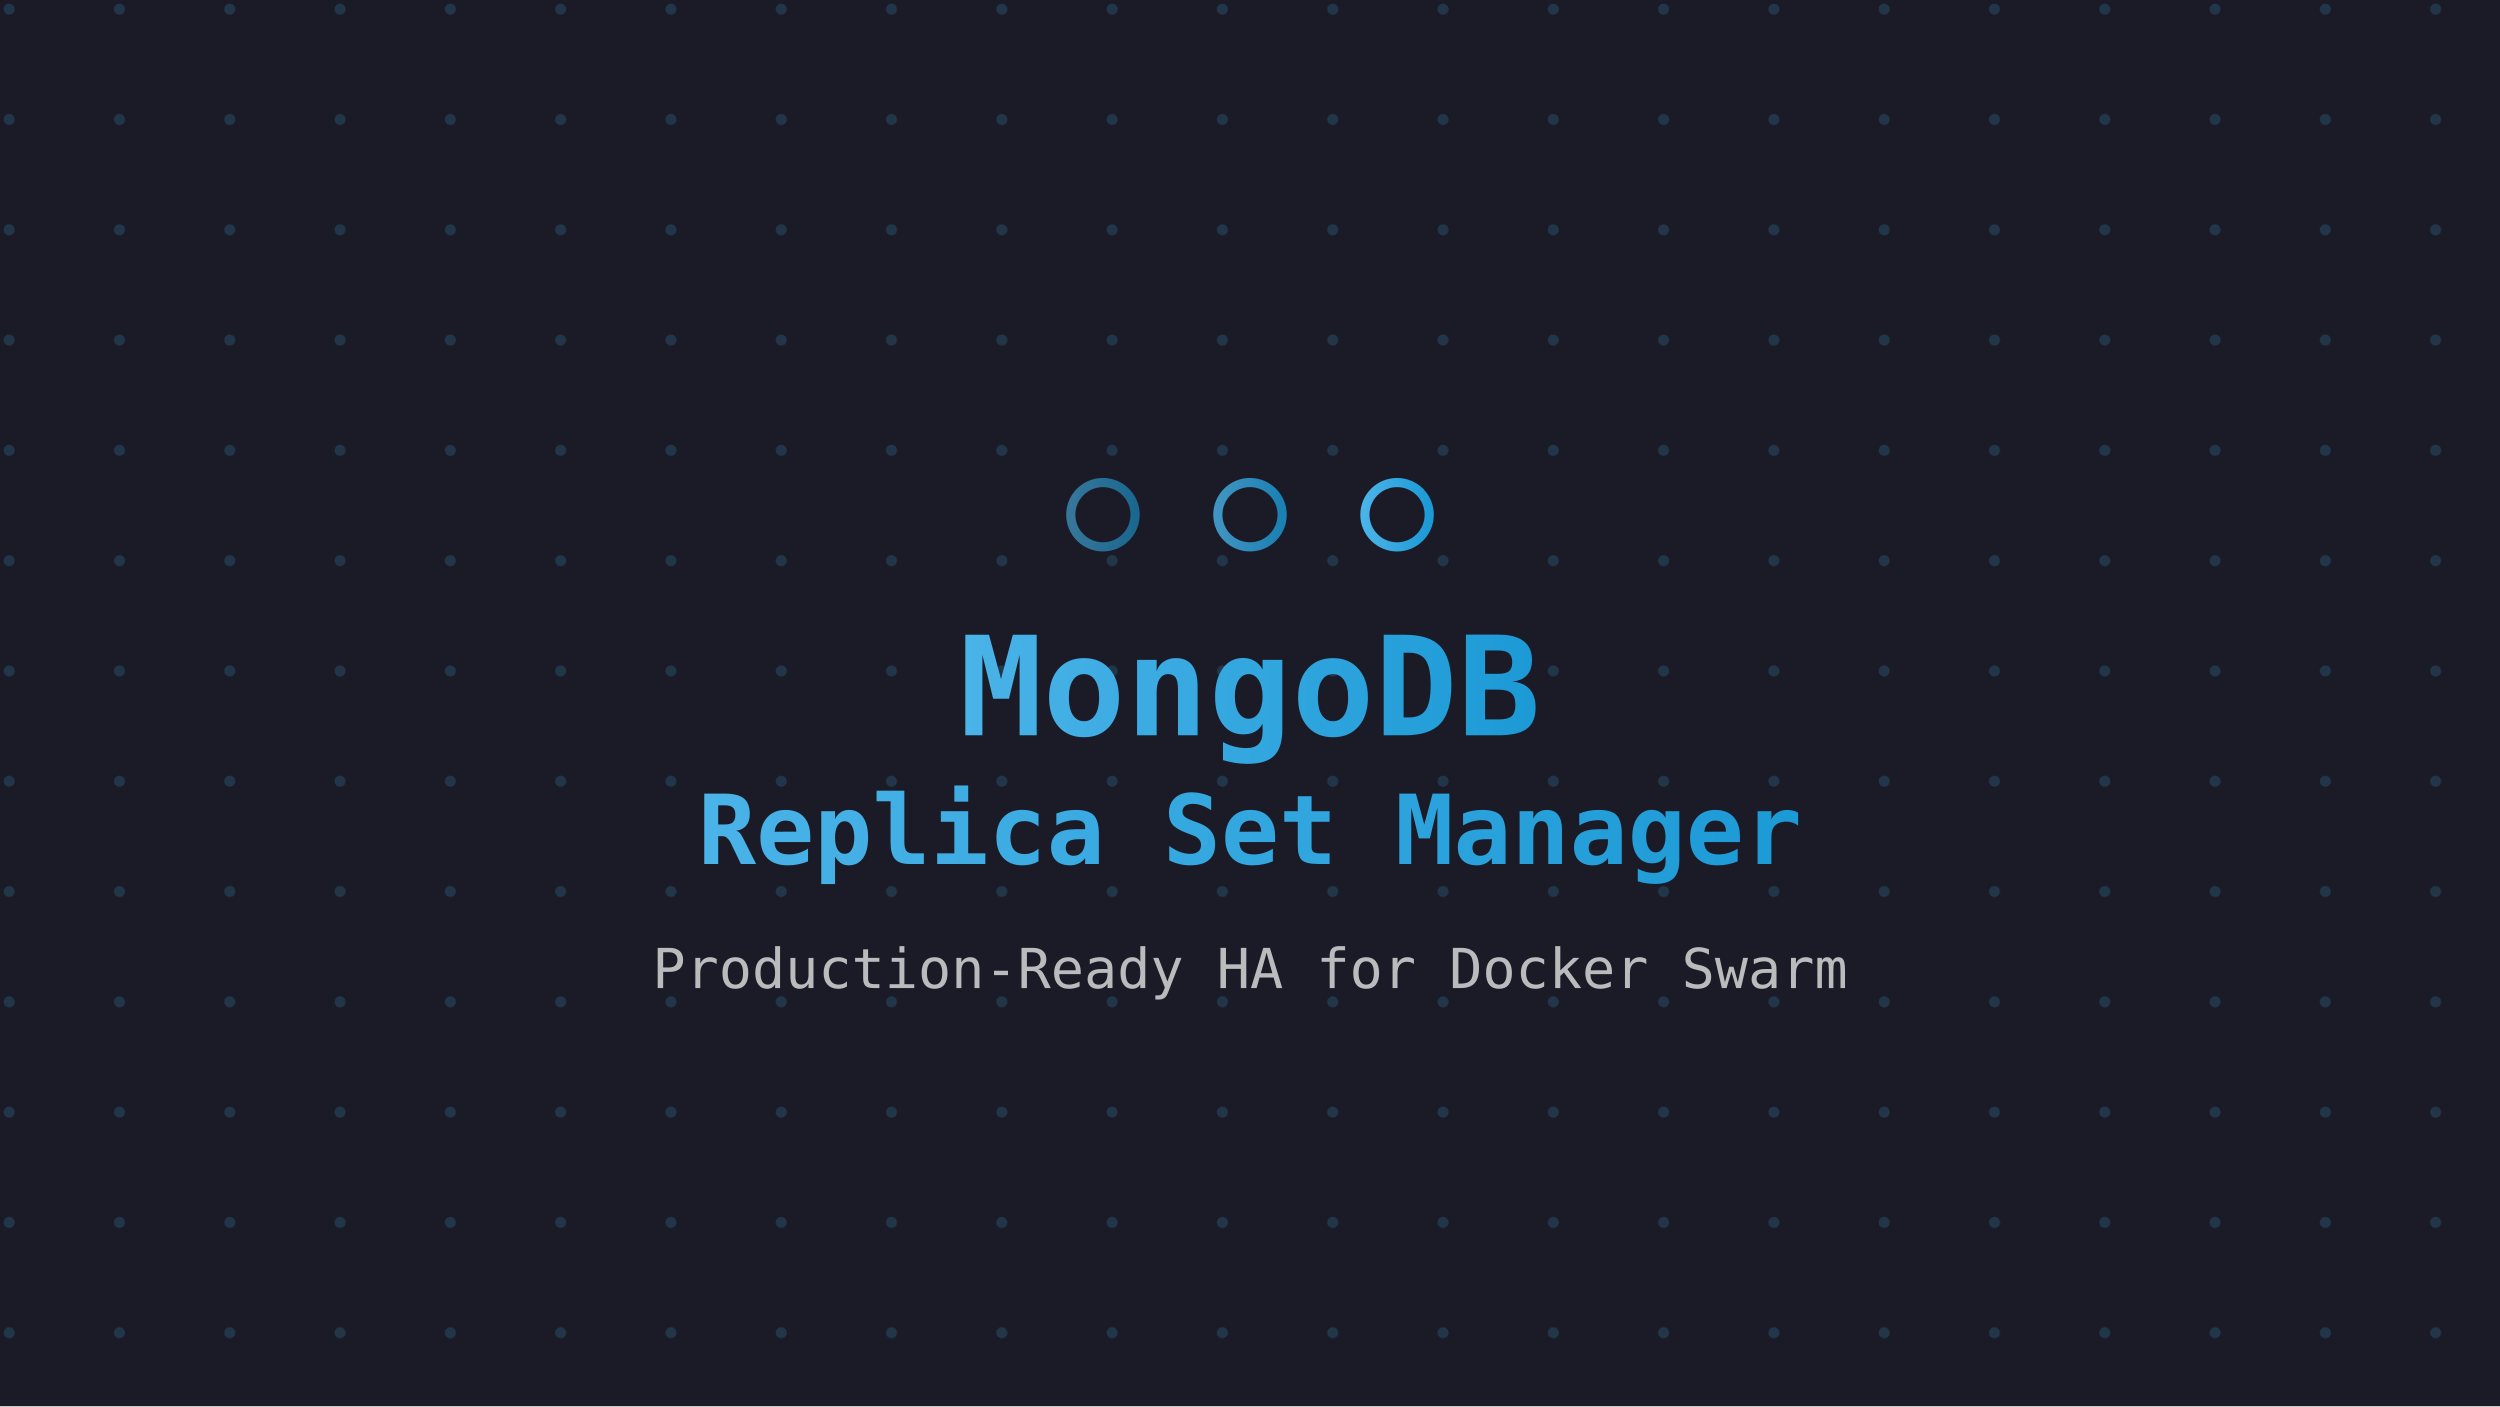
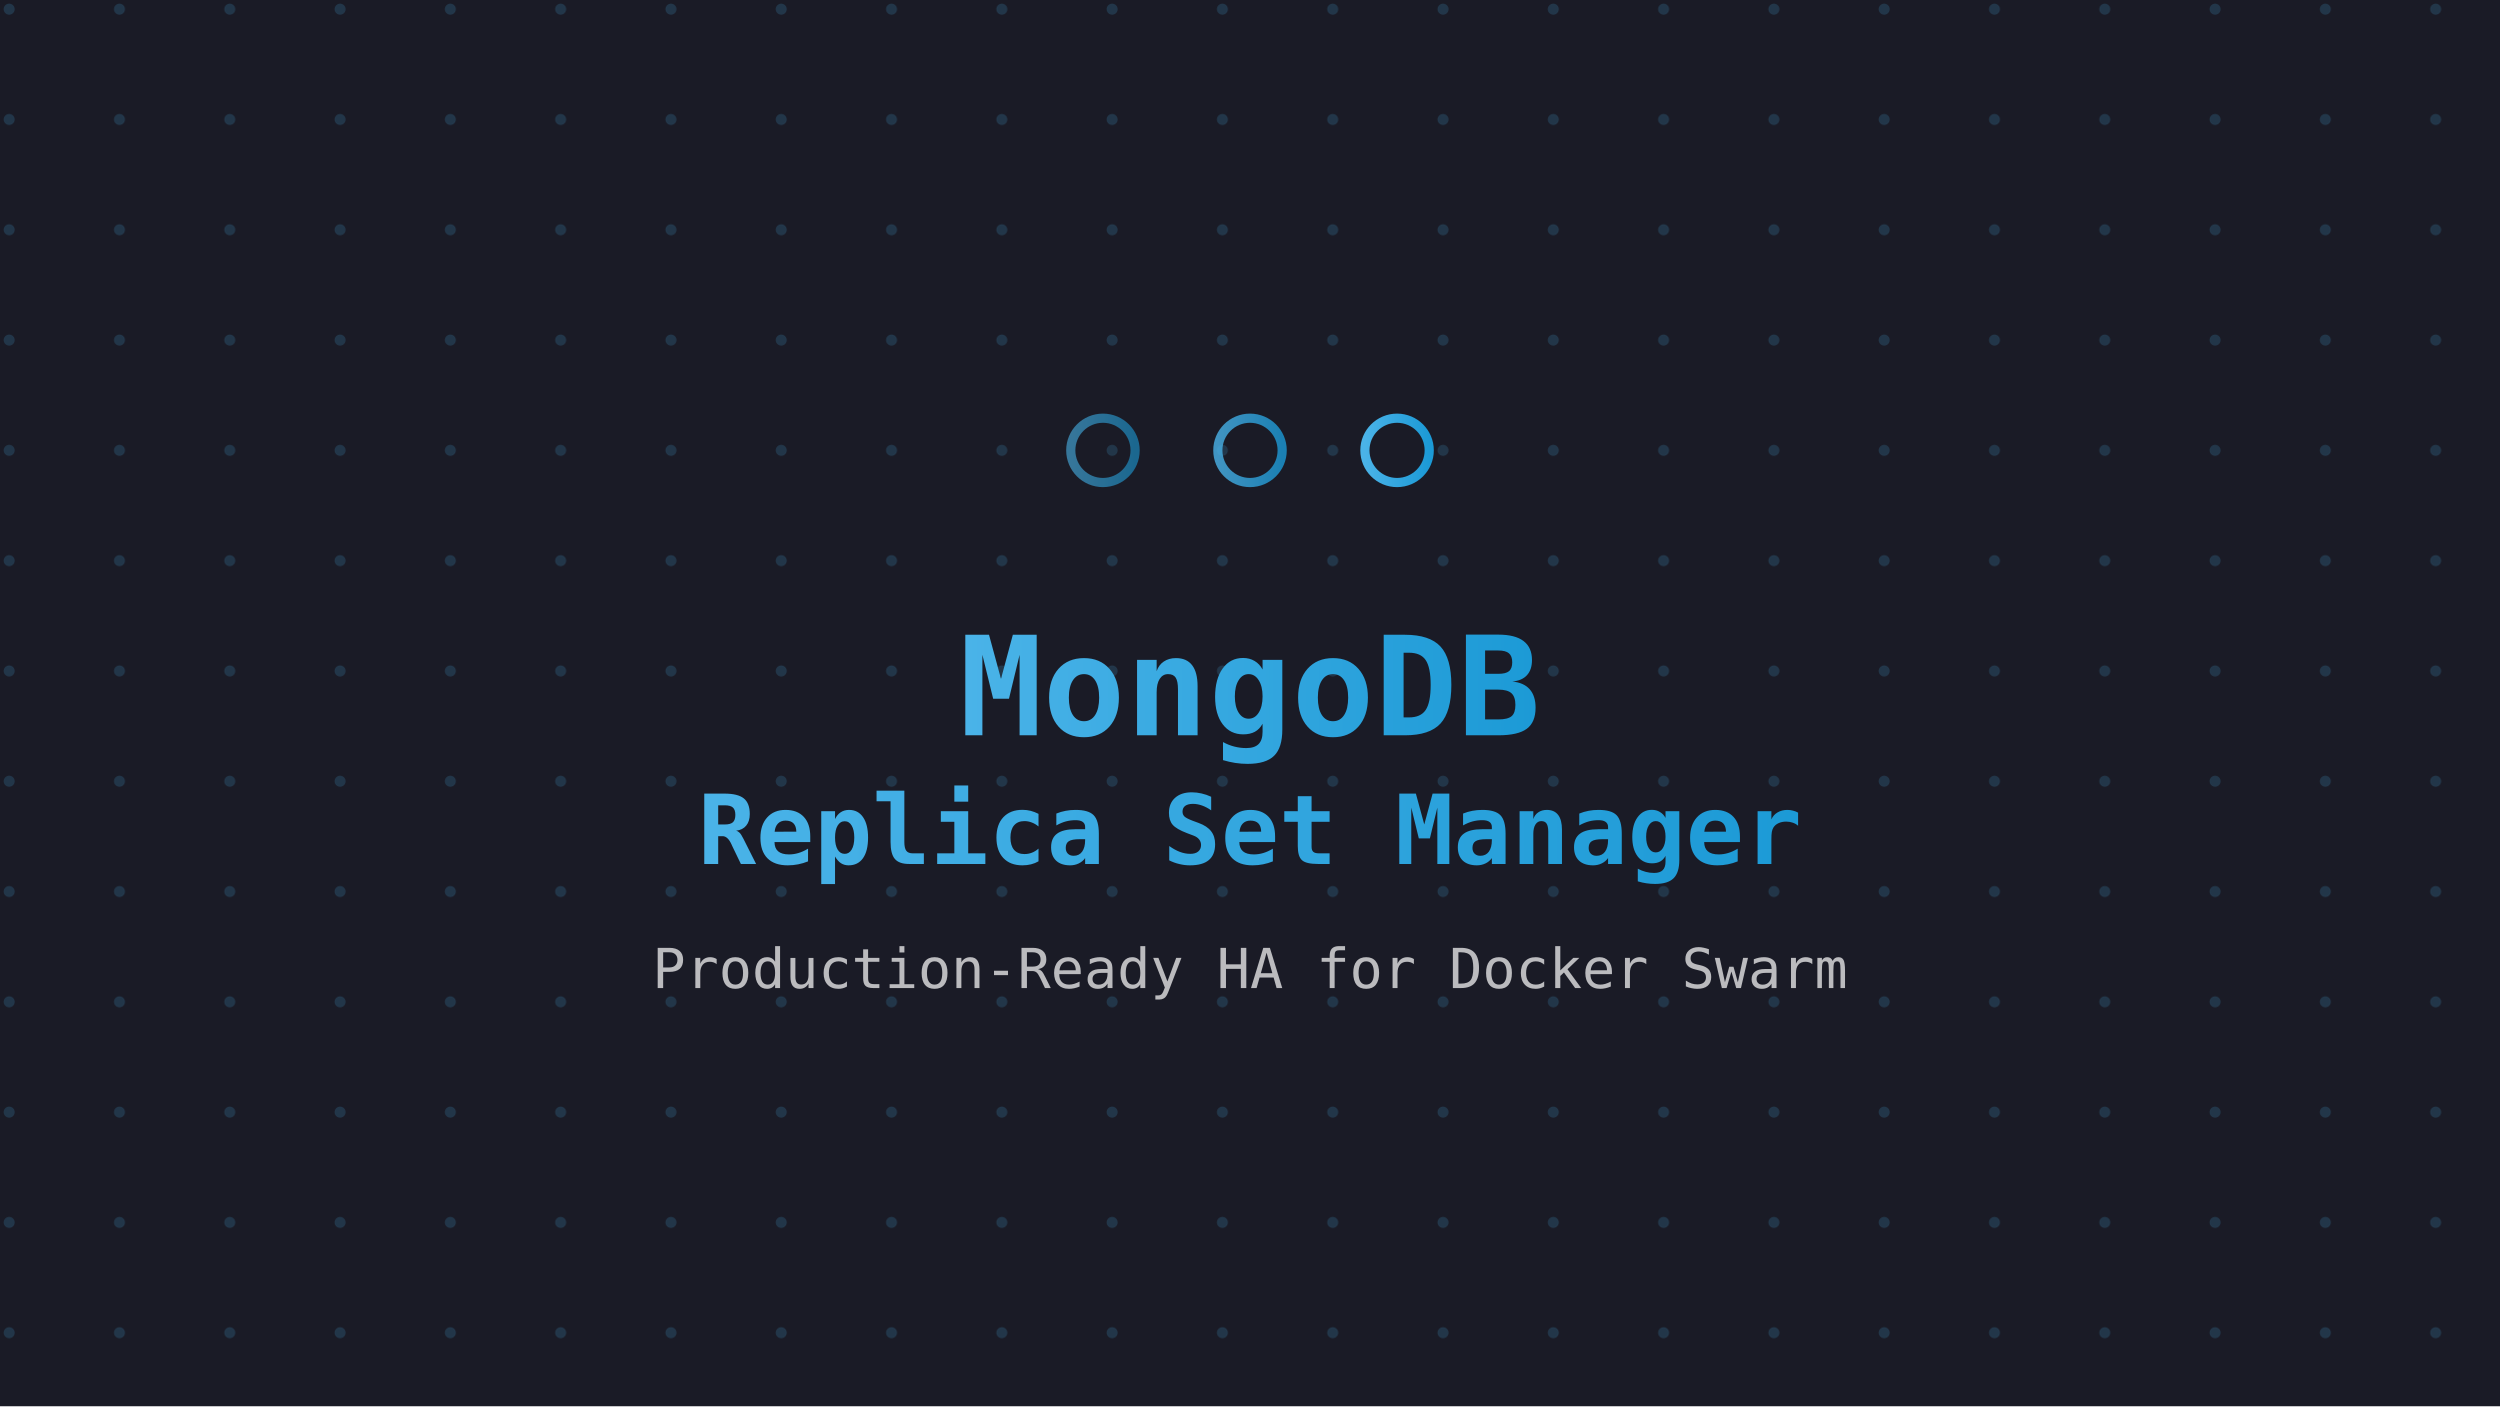
<svg xmlns="http://www.w3.org/2000/svg" width="544" height="306">
  <defs>
    <linearGradient id="grad2" x1="0%" y1="0%" x2="100%" y2="0%">
      <stop offset="0%" style="stop-color:#4ab3e8;stop-opacity:1" />
      <stop offset="100%" style="stop-color:#1c9ad6;stop-opacity:1" />
    </linearGradient>
    <pattern id="dots2" x="0" y="0" width="24" height="24" patternUnits="userSpaceOnUse">
      <circle cx="2" cy="2" r="1.2" fill="#4ab3e8" opacity="0.18" />
    </pattern>
  </defs>
  <rect width="544" height="306" fill="#1a1b26" />
  <rect width="544" height="306" fill="url(#dots2)" />
-   <circle cx="240" cy="112" r="7" fill="none" stroke="url(#grad2)" stroke-width="2" opacity="0.6" />
-   <circle cx="272" cy="112" r="7" fill="none" stroke="url(#grad2)" stroke-width="2" opacity="0.8" />
-   <circle cx="304" cy="112" r="7" fill="none" stroke="url(#grad2)" stroke-width="2" opacity="1" />
-   <line x1="247" y1="112" x2="265" y2="112" stroke="url(#grad2)" stroke-width="1.5" opacity="0.4" />
-   <line x1="279" y1="112" x2="297" y2="112" stroke="url(#grad2)" stroke-width="1.5" opacity="0.4" />
+   <circle cx="240" cy="98" r="7" fill="none" stroke="url(#grad2)" stroke-width="2" opacity="0.6" />
+   <circle cx="272" cy="98" r="7" fill="none" stroke="url(#grad2)" stroke-width="2" opacity="0.8" />
+   <circle cx="304" cy="98" r="7" fill="none" stroke="url(#grad2)" stroke-width="2" opacity="1" />
+   <line x1="247" y1="98" x2="265" y2="98" stroke="url(#grad2)" stroke-width="1.5" opacity="0.4" />
+   <line x1="279" y1="98" x2="297" y2="98" stroke="url(#grad2)" stroke-width="1.5" opacity="0.4" />
  <text x="272" y="160" font-family="'IBM Plex Mono', 'JetBrains Mono', 'SF Mono', Menlo, Consolas, monospace" font-size="30" font-weight="700" fill="url(#grad2)" text-anchor="middle">MongoDB</text>
  <text x="272" y="188" font-family="'IBM Plex Mono', 'JetBrains Mono', 'SF Mono', Menlo, Consolas, monospace" font-size="21" font-weight="700" fill="url(#grad2)" text-anchor="middle">Replica Set Manager</text>
  <text x="272" y="215" font-family="'IBM Plex Mono', 'JetBrains Mono', 'SF Mono', Menlo, Consolas, monospace" font-size="12" fill="rgba(255,255,255,0.7)" text-anchor="middle">Production-Ready HA for Docker Swarm</text>
</svg>
